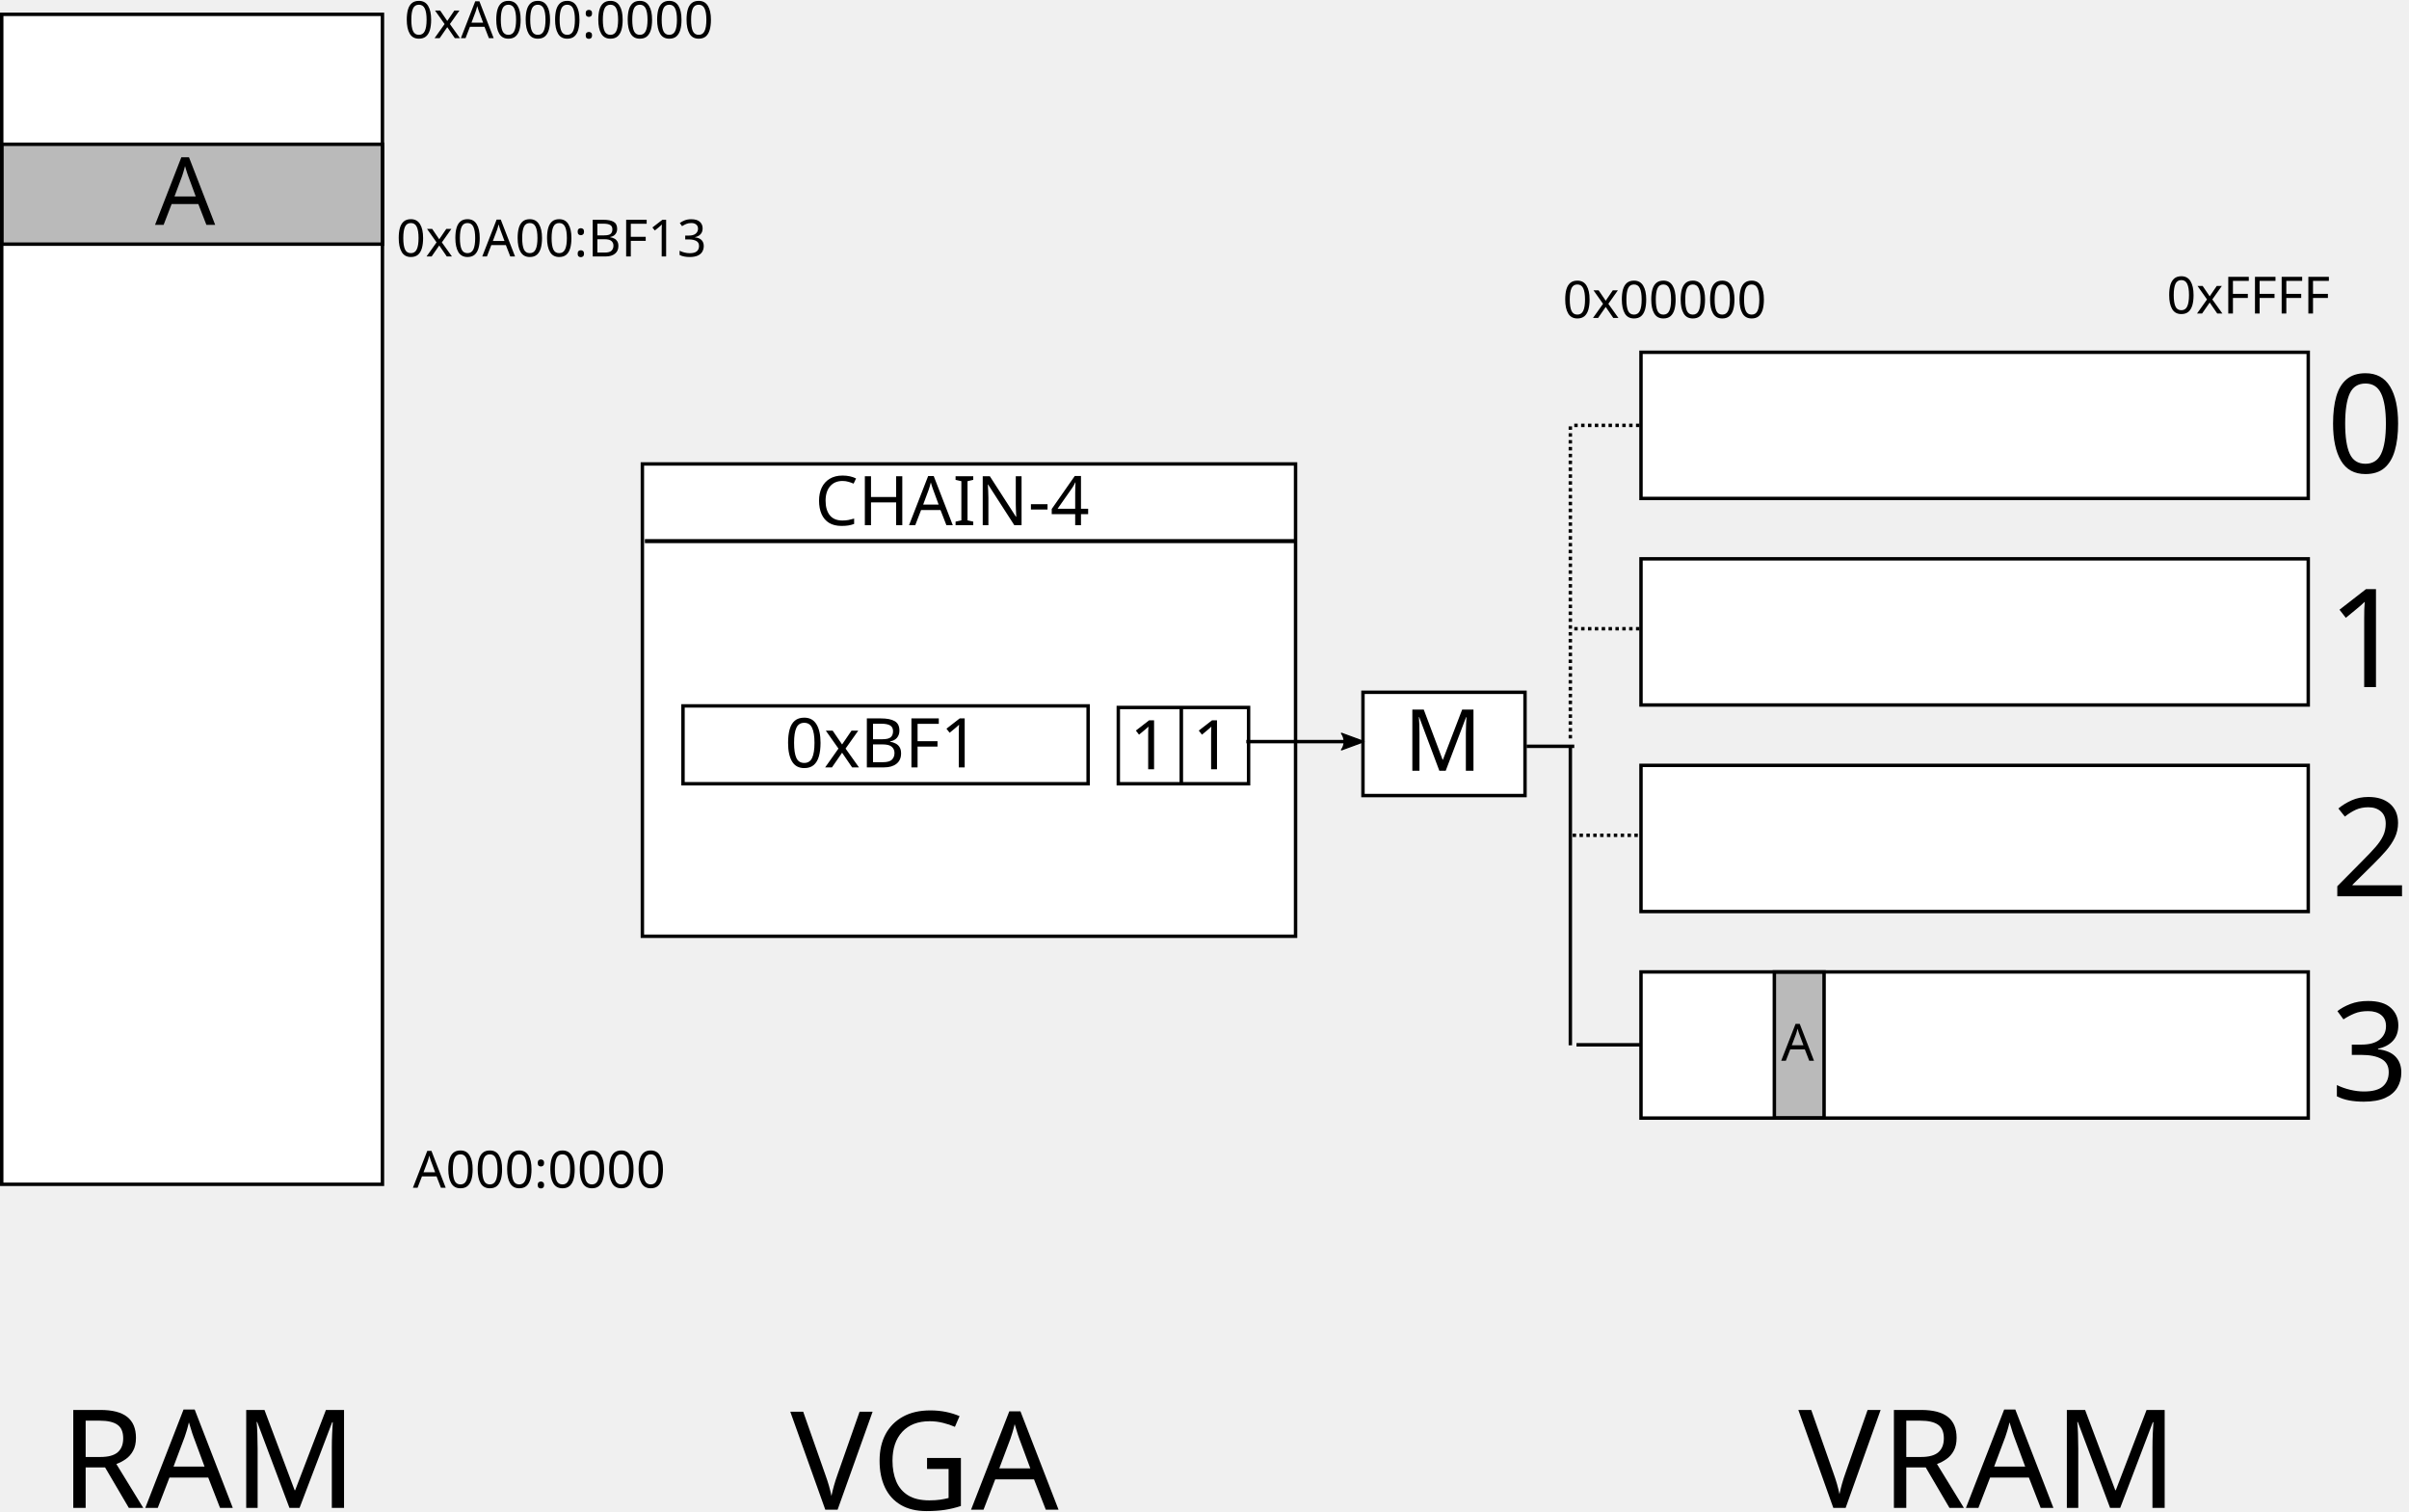
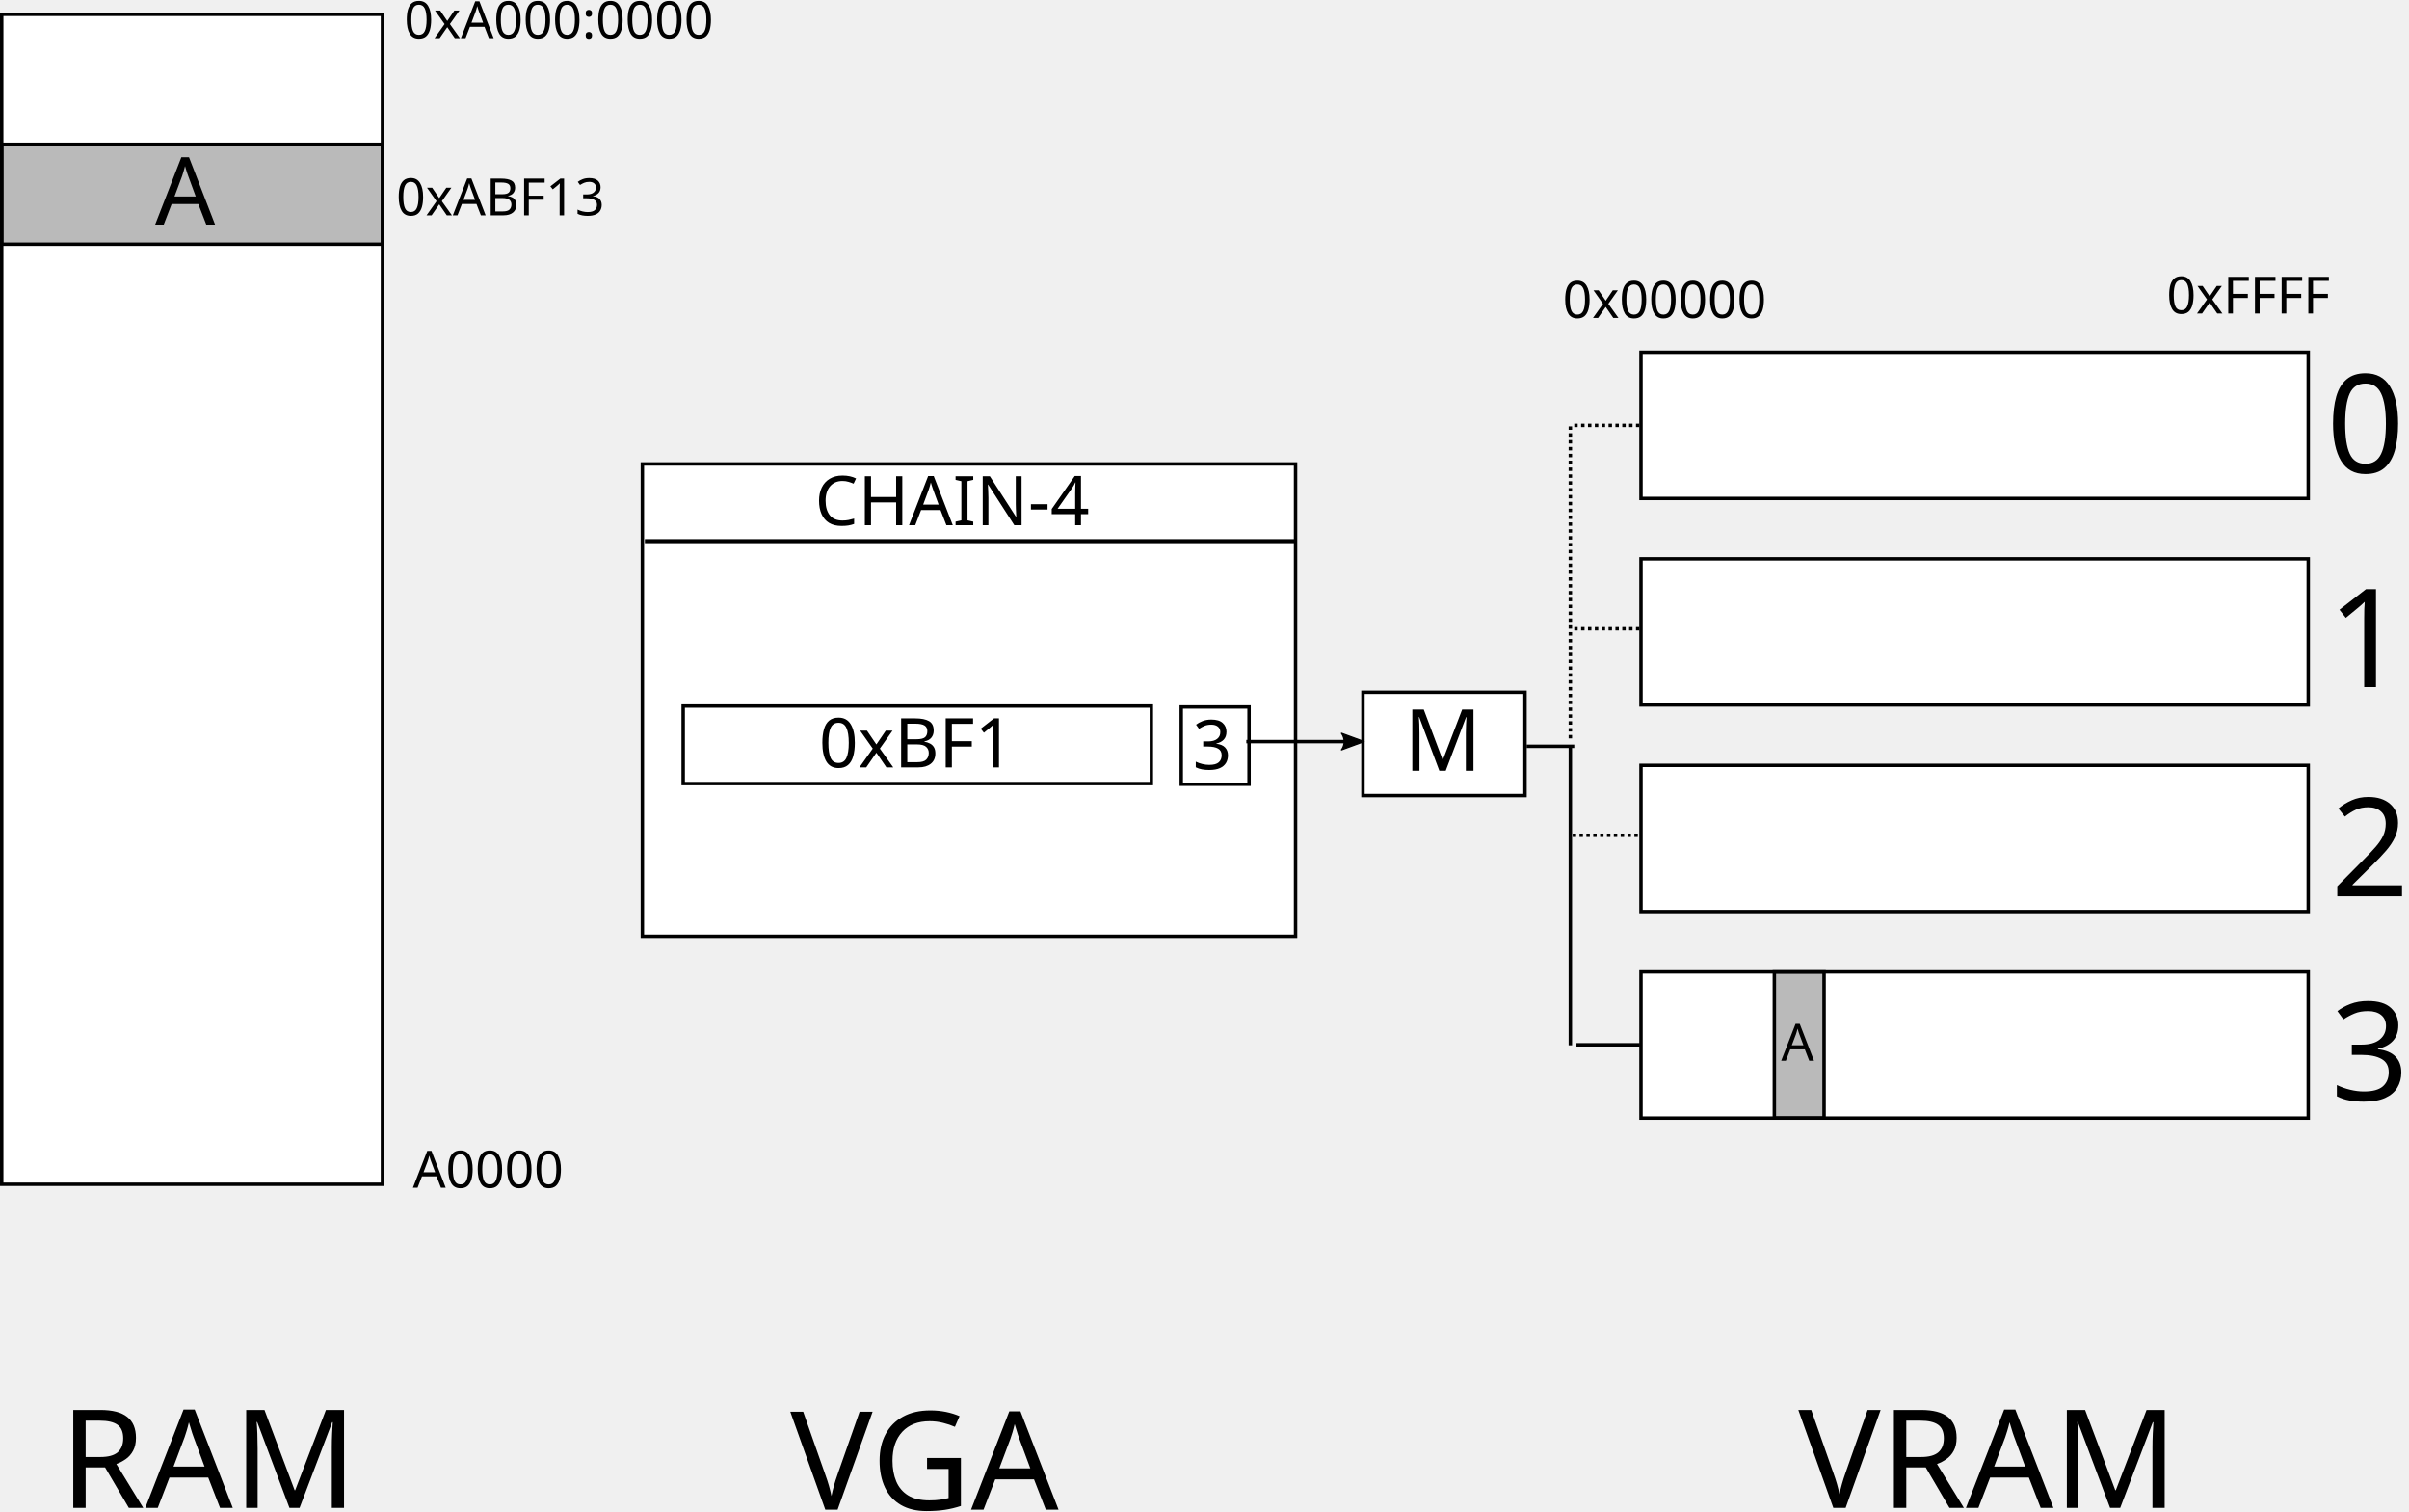
<svg xmlns="http://www.w3.org/2000/svg" width="198.289mm" height="124.416mm" viewBox="0 0 702.598 440.845" id="svg4639" version="1.1">
  <defs id="defs4641">
    <marker orient="auto" refY="0" refX="0" id="Arrow2Mend" style="overflow:visible">
      <path id="path5354" style="fill:#000000;fill-opacity:1;fill-rule:evenodd;stroke:#000000;stroke-width:0.625;stroke-linejoin:round;stroke-opacity:1" d="M 8.719,4.034 -2.207,0.016 8.719,-4.002 c -1.745,2.372 -1.735,5.617 -6e-7,8.035 z" transform="scale(-0.6,-0.6)" />
    </marker>
    <marker orient="auto" refY="0" refX="0" id="marker5609" style="overflow:visible">
      <path id="path5611" style="fill:#000000;fill-opacity:1;fill-rule:evenodd;stroke:#000000;stroke-width:0.625;stroke-linejoin:round;stroke-opacity:1" d="M 8.719,4.034 -2.207,0.016 8.719,-4.002 c -1.745,2.372 -1.735,5.617 -6e-7,8.035 z" transform="matrix(-1.1,0,0,-1.1,-1.1,0)" />
    </marker>
    <marker orient="auto" refY="0" refX="0" id="Arrow2Lend" style="overflow:visible">
      <path id="path5348" style="fill:#000000;fill-opacity:1;fill-rule:evenodd;stroke:#000000;stroke-width:0.625;stroke-linejoin:round;stroke-opacity:1" d="M 8.719,4.034 -2.207,0.016 8.719,-4.002 c -1.745,2.372 -1.735,5.617 -6e-7,8.035 z" transform="matrix(-1.1,0,0,-1.1,-1.1,0)" />
    </marker>
  </defs>
  <g id="layer1" transform="translate(-19.50463,80.4165)">
    <rect style="fill:#ffffff;fill-opacity:1;stroke:#000000;stroke-width:1;stroke-miterlimit:4;stroke-dasharray:none;stroke-dashoffset:0;stroke-opacity:1" id="rect5187" width="111.045" height="341.201" x="20.005" y="-76.234" />
    <rect style="fill:#ffffff;fill-opacity:1;stroke:#000000;stroke-width:1;stroke-miterlimit:4;stroke-dasharray:none;stroke-dashoffset:0;stroke-opacity:1" id="rect5189" width="190.506" height="137.745" x="206.856" y="54.885" />
    <path style="fill:none;fill-rule:evenodd;stroke:#000000;stroke-width:1.179px;stroke-linecap:butt;stroke-linejoin:miter;stroke-opacity:1" d="m 207.584,77.391 189.513,0" id="path5191" />
    <text xml:space="preserve" style="font-style:normal;font-weight:normal;font-size:40px;line-height:125%;font-family:Sans;letter-spacing:0px;word-spacing:0px;fill:#000000;fill-opacity:1;stroke:none;stroke-width:1px;stroke-linecap:butt;stroke-linejoin:miter;stroke-opacity:1" x="257.163" y="72.757" id="text5193">
      <tspan id="tspan5195" x="257.163" y="72.757" style="font-style:normal;font-variant:normal;font-weight:normal;font-stretch:normal;font-size:20px;line-height:125%;font-family:Sans;-inkscape-font-specification:'Sans, Normal';text-align:start;writing-mode:lr-tb;text-anchor:start">CHAIN-4</tspan>
    </text>
    <rect style="fill:#ffffff;fill-opacity:1;stroke:#000000;stroke-width:1;stroke-miterlimit:4;stroke-dasharray:none;stroke-dashoffset:0;stroke-opacity:1" id="rect5197" width="194.61" height="42.629" x="498.109" y="22.32" />
    <rect style="fill:#ffffff;fill-opacity:1;stroke:#000000;stroke-width:1;stroke-miterlimit:4;stroke-dasharray:none;stroke-dashoffset:0;stroke-opacity:1" id="rect5197-6" width="194.61" height="42.629" x="498.109" y="82.556" />
    <rect style="fill:#ffffff;fill-opacity:1;stroke:#000000;stroke-width:1;stroke-miterlimit:4;stroke-dasharray:none;stroke-dashoffset:0;stroke-opacity:1" id="rect5197-3" width="194.61" height="42.629" x="498.109" y="142.792" />
    <rect style="fill:#ffffff;fill-opacity:1;stroke:#000000;stroke-width:1;stroke-miterlimit:4;stroke-dasharray:none;stroke-dashoffset:0;stroke-opacity:1" id="rect5197-7" width="194.61" height="42.629" x="498.109" y="203.029" />
-     <rect style="fill:#ffffff;fill-opacity:1;stroke:#000000;stroke-width:1;stroke-miterlimit:4;stroke-dasharray:none;stroke-dashoffset:0;stroke-opacity:1" id="rect5247" width="37.995" height="22.241" x="345.664" y="125.909" />
-     <rect style="fill:#ffffff;fill-opacity:1;stroke:#000000;stroke-width:1;stroke-miterlimit:4;stroke-dasharray:none;stroke-dashoffset:0;stroke-opacity:1" id="rect5249" width="118.156" height="22.704" x="218.704" y="125.446" />
+     <rect style="fill:#ffffff;fill-opacity:1;stroke:#000000;stroke-width:1;stroke-miterlimit:4;stroke-dasharray:none;stroke-dashoffset:0;stroke-opacity:1" id="rect5247" width="19.77" height="22.515" x="364.027" y="125.772" />
+     <rect style="fill:#ffffff;fill-opacity:1;stroke:#000000;stroke-width:1;stroke-miterlimit:4;stroke-dasharray:none;stroke-dashoffset:0;stroke-opacity:1" id="rect5249" width="136.544" height="22.593" x="218.76" y="125.502" />
    <text xml:space="preserve" style="font-style:normal;font-variant:normal;font-weight:normal;font-stretch:normal;font-size:18.75px;line-height:125%;font-family:Sans;-inkscape-font-specification:'Sans, Normal';text-align:start;letter-spacing:0px;word-spacing:0px;writing-mode:lr-tb;text-anchor:start;fill:#000000;fill-opacity:1;stroke:none;stroke-width:1px;stroke-linecap:butt;stroke-linejoin:miter;stroke-opacity:1" x="139.934" y="265.974" id="text5251">
-       <tspan id="tspan5253" x="139.934" y="265.974" style="font-style:normal;font-variant:normal;font-weight:normal;font-stretch:normal;font-size:15px;line-height:125%;font-family:Sans;-inkscape-font-specification:'Sans, Normal';text-align:start;writing-mode:lr-tb;text-anchor:start">A000:0000</tspan>
+       <tspan id="tspan5253" x="139.934" y="265.974" style="font-style:normal;font-variant:normal;font-weight:normal;font-stretch:normal;font-size:15px;line-height:125%;font-family:Sans;-inkscape-font-specification:'Sans, Normal';text-align:start;writing-mode:lr-tb;text-anchor:start">A0000</tspan>
    </text>
    <text xml:space="preserve" style="font-style:normal;font-variant:normal;font-weight:normal;font-stretch:normal;font-size:18.75px;line-height:125%;font-family:Sans;-inkscape-font-specification:'Sans, Normal';text-align:start;letter-spacing:0px;word-spacing:0px;writing-mode:lr-tb;text-anchor:start;fill:#000000;fill-opacity:1;stroke:none;stroke-width:1px;stroke-linecap:butt;stroke-linejoin:miter;stroke-opacity:1" x="137.408" y="-69.291" id="text5251-4">
      <tspan id="tspan5253-6" x="137.408" y="-69.291" style="font-style:normal;font-variant:normal;font-weight:normal;font-stretch:normal;font-size:15px;line-height:125%;font-family:Sans;-inkscape-font-specification:'Sans, Normal';text-align:start;writing-mode:lr-tb;text-anchor:start">0xA000:0000</tspan>
    </text>
    <rect style="fill:#ffffff;fill-opacity:1;stroke:#000000;stroke-width:1;stroke-miterlimit:4;stroke-dasharray:none;stroke-dashoffset:0;stroke-opacity:1" id="rect5273" width="47.262" height="30.118" x="417.021" y="121.478" />
    <text xml:space="preserve" style="font-style:normal;font-variant:normal;font-weight:normal;font-stretch:normal;font-size:18.75px;line-height:125%;font-family:Sans;-inkscape-font-specification:'Sans, Normal';text-align:start;letter-spacing:0px;word-spacing:0px;writing-mode:lr-tb;text-anchor:start;fill:#000000;fill-opacity:1;stroke:none;stroke-width:1px;stroke-linecap:butt;stroke-linejoin:miter;stroke-opacity:1" x="475.275" y="12.301" id="text5251-6">
      <tspan id="tspan5253-4" x="475.275" y="12.301" style="font-style:normal;font-variant:normal;font-weight:normal;font-stretch:normal;font-size:15px;line-height:125%;font-family:Sans;-inkscape-font-specification:'Sans, Normal';text-align:start;writing-mode:lr-tb;text-anchor:start">0x00000</tspan>
    </text>
    <text xml:space="preserve" style="font-style:normal;font-variant:normal;font-weight:normal;font-stretch:normal;font-size:18.75px;line-height:125%;font-family:Sans;-inkscape-font-specification:'Sans, Normal';text-align:start;letter-spacing:0px;word-spacing:0px;writing-mode:lr-tb;text-anchor:start;fill:#000000;fill-opacity:1;stroke:none;stroke-width:1px;stroke-linecap:butt;stroke-linejoin:miter;stroke-opacity:1" x="651.424" y="11.021" id="text5251-2">
      <tspan id="tspan5253-0" x="651.424" y="11.021" style="font-style:normal;font-variant:normal;font-weight:normal;font-stretch:normal;font-size:15px;line-height:125%;font-family:Sans;-inkscape-font-specification:'Sans, Normal';text-align:start;writing-mode:lr-tb;text-anchor:start">0xFFFF</tspan>
    </text>
    <path style="fill:none;fill-rule:evenodd;stroke:#000000;stroke-width:1px;stroke-linecap:butt;stroke-linejoin:miter;stroke-opacity:1" d="m 464.747,137.232 13.901,0" id="path5303" />
    <path style="fill:none;fill-rule:evenodd;stroke:#000000;stroke-width:1;stroke-linecap:butt;stroke-linejoin:miter;stroke-miterlimit:4;stroke-dasharray:1, 1;stroke-dashoffset:0;stroke-opacity:1" d="m 478.648,43.634 18.998,0" id="path5305" />
    <path style="fill:none;fill-rule:evenodd;stroke:#000000;stroke-width:1;stroke-linecap:butt;stroke-linejoin:miter;stroke-miterlimit:4;stroke-dasharray:1, 1;stroke-dashoffset:0;stroke-opacity:1" d="m 478.648,102.944 18.998,0" id="path5307" />
    <path style="fill:none;fill-rule:evenodd;stroke:#000000;stroke-width:1;stroke-linecap:butt;stroke-linejoin:miter;stroke-miterlimit:4;stroke-dasharray:1, 1;stroke-dashoffset:0;stroke-opacity:1" d="m 478.184,163.18 19.461,0" id="path5309" />
    <path style="fill:none;fill-rule:evenodd;stroke:#000000;stroke-width:1.012;stroke-linecap:butt;stroke-linejoin:miter;stroke-miterlimit:4;stroke-dasharray:none;stroke-dashoffset:0;stroke-opacity:1" d="m 479.291,224.285 18.49,0" id="path5311" />
-     <path style="fill:none;fill-rule:evenodd;stroke:#000000;stroke-width:1.025px;stroke-linecap:butt;stroke-linejoin:miter;stroke-opacity:1" d="m 364.04,125.825 0,22.33" id="path5681" />
    <text xml:space="preserve" style="font-style:normal;font-weight:normal;font-size:40px;line-height:125%;font-family:Sans;letter-spacing:0px;word-spacing:0px;fill:#000000;fill-opacity:1;stroke:none;stroke-width:1px;stroke-linecap:butt;stroke-linejoin:miter;stroke-opacity:1" x="429" y="144.362" id="text5683">
      <tspan id="tspan5685" x="429" y="144.362" style="font-style:normal;font-variant:normal;font-weight:normal;font-stretch:normal;font-size:25px;line-height:125%;font-family:Sans;-inkscape-font-specification:'Sans, Normal';text-align:start;writing-mode:lr-tb;text-anchor:start">M</tspan>
    </text>
    <path style="fill:none;fill-rule:evenodd;stroke:#000000;stroke-width:1px;stroke-linecap:butt;stroke-linejoin:miter;stroke-opacity:1;marker-end:url(#Arrow2Mend)" d="m 383,135.862 33,0" id="path5693" />
    <text xml:space="preserve" style="font-style:normal;font-weight:normal;font-size:40px;line-height:125%;font-family:Sans;letter-spacing:0px;word-spacing:0px;fill:#000000;fill-opacity:1;stroke:none;stroke-width:1px;stroke-linecap:butt;stroke-linejoin:miter;stroke-opacity:1" x="37" y="359.335" id="text5707">
      <tspan id="tspan5709" x="37" y="359.335">RAM</tspan>
    </text>
    <text xml:space="preserve" style="font-style:normal;font-weight:normal;font-size:40px;line-height:125%;font-family:Sans;letter-spacing:0px;word-spacing:0px;fill:#000000;fill-opacity:1;stroke:none;stroke-width:1px;stroke-linecap:butt;stroke-linejoin:miter;stroke-opacity:1" x="250" y="359.862" id="text5711">
      <tspan id="tspan5713" x="250" y="359.862">VGA</tspan>
    </text>
    <text xml:space="preserve" style="font-style:normal;font-weight:normal;font-size:40px;line-height:125%;font-family:Sans;letter-spacing:0px;word-spacing:0px;fill:#000000;fill-opacity:1;stroke:none;stroke-width:1px;stroke-linecap:butt;stroke-linejoin:miter;stroke-opacity:1" x="544" y="359.335" id="text5715">
      <tspan id="tspan5717" x="544" y="359.335">VRAM</tspan>
    </text>
    <g id="g7059" transform="translate(-0.0110302,-82.5)">
      <rect y="44.161" x="20.016" height="29.129" width="111.064" id="rect5719" style="fill:#0a0a0a;fill-opacity:0.28;stroke:#000000;stroke-width:1;stroke-miterlimit:4;stroke-dasharray:none;stroke-dashoffset:0;stroke-opacity:1" />
      <text id="text5721" y="67.668" x="64.731" style="font-style:normal;font-weight:normal;font-size:40px;line-height:125%;font-family:Sans;letter-spacing:0px;word-spacing:0px;fill:#000000;fill-opacity:1;stroke:none;stroke-width:1px;stroke-linecap:butt;stroke-linejoin:miter;stroke-opacity:1" xml:space="preserve">
        <tspan style="font-style:normal;font-variant:normal;font-weight:normal;font-stretch:normal;font-size:27.5px;line-height:125%;font-family:Sans;-inkscape-font-specification:'Sans, Normal';text-align:start;writing-mode:lr-tb;text-anchor:start" y="67.668" x="64.731" id="tspan5723">A</tspan>
      </text>
    </g>
    <path style="fill:none;fill-rule:evenodd;stroke:#000000;stroke-width:1;stroke-linecap:butt;stroke-linejoin:miter;stroke-miterlimit:4;stroke-dasharray:none;stroke-dashoffset:0;stroke-opacity:1" d="m 477.505,137.429 0,87" id="path5725" />
    <path style="fill:none;fill-rule:evenodd;stroke:#000000;stroke-width:1;stroke-linecap:butt;stroke-linejoin:miter;stroke-miterlimit:4;stroke-dasharray:1, 1;stroke-dashoffset:0;stroke-opacity:1" d="m 477.505,43.929 0,92" id="path5727" />
-     <text xml:space="preserve" style="font-style:normal;font-weight:normal;font-size:40px;line-height:125%;font-family:Sans;letter-spacing:0px;word-spacing:0px;fill:#000000;fill-opacity:1;stroke:none;stroke-width:1px;stroke-linecap:butt;stroke-linejoin:miter;stroke-opacity:1" x="349.005" y="143.929" id="text5729">
-       <tspan id="tspan5731" x="349.005" y="143.929" style="font-style:normal;font-variant:normal;font-weight:normal;font-stretch:normal;font-size:20px;line-height:125%;font-family:Sans;-inkscape-font-specification:'Sans, Normal';text-align:start;writing-mode:lr-tb;text-anchor:start">1</tspan>
+     <text xml:space="preserve" style="font-style:normal;font-weight:normal;font-size:40px;line-height:125%;font-family:Sans;letter-spacing:0px;word-spacing:0px;fill:#000000;fill-opacity:1;stroke:none;stroke-width:1px;stroke-linecap:butt;stroke-linejoin:miter;stroke-opacity:1" x="367.354" y="143.929" id="text5729-2">
+       <tspan id="tspan5731-0" x="367.354" y="143.929" style="font-style:normal;font-variant:normal;font-weight:normal;font-stretch:normal;font-size:20px;line-height:125%;font-family:Sans;-inkscape-font-specification:'Sans, Normal';text-align:start;writing-mode:lr-tb;text-anchor:start">3</tspan>
    </text>
-     <text xml:space="preserve" style="font-style:normal;font-weight:normal;font-size:40px;line-height:125%;font-family:Sans;letter-spacing:0px;word-spacing:0px;fill:#000000;fill-opacity:1;stroke:none;stroke-width:1px;stroke-linecap:butt;stroke-linejoin:miter;stroke-opacity:1" x="367.354" y="143.929" id="text5729-2">
-       <tspan id="tspan5731-0" x="367.354" y="143.929" style="font-style:normal;font-variant:normal;font-weight:normal;font-stretch:normal;font-size:20px;line-height:125%;font-family:Sans;-inkscape-font-specification:'Sans, Normal';text-align:start;writing-mode:lr-tb;text-anchor:start">1</tspan>
+     <text xml:space="preserve" style="font-style:normal;font-variant:normal;font-weight:normal;font-stretch:normal;font-size:18.75px;line-height:125%;font-family:Sans;-inkscape-font-specification:'Sans, Normal';text-align:start;letter-spacing:0px;word-spacing:0px;writing-mode:lr-tb;text-anchor:start;fill:#000000;fill-opacity:1;stroke:none;stroke-width:1px;stroke-linecap:butt;stroke-linejoin:miter;stroke-opacity:1" x="135.062" y="-17.622" id="text5251-4-6">
+       <tspan id="tspan5253-6-3" x="135.062" y="-17.622" style="font-style:normal;font-variant:normal;font-weight:normal;font-stretch:normal;font-size:15px;line-height:125%;font-family:Sans;-inkscape-font-specification:'Sans, Normal';text-align:start;writing-mode:lr-tb;text-anchor:start">0xABF13</tspan>
    </text>
-     <text xml:space="preserve" style="font-style:normal;font-variant:normal;font-weight:normal;font-stretch:normal;font-size:18.75px;line-height:125%;font-family:Sans;-inkscape-font-specification:'Sans, Normal';text-align:start;letter-spacing:0px;word-spacing:0px;writing-mode:lr-tb;text-anchor:start;fill:#000000;fill-opacity:1;stroke:none;stroke-width:1px;stroke-linecap:butt;stroke-linejoin:miter;stroke-opacity:1" x="135.062" y="-5.622" id="text5251-4-6">
-       <tspan id="tspan5253-6-3" x="135.062" y="-5.622" style="font-style:normal;font-variant:normal;font-weight:normal;font-stretch:normal;font-size:15px;line-height:125%;font-family:Sans;-inkscape-font-specification:'Sans, Normal';text-align:start;writing-mode:lr-tb;text-anchor:start">0x0A00:BF13</tspan>
-     </text>
-     <text xml:space="preserve" style="font-style:normal;font-variant:normal;font-weight:normal;font-stretch:normal;font-size:18.75px;line-height:125%;font-family:Sans;-inkscape-font-specification:'Sans, Normal';text-align:start;letter-spacing:0px;word-spacing:0px;writing-mode:lr-tb;text-anchor:start;fill:#000000;fill-opacity:1;stroke:none;stroke-width:1px;stroke-linecap:butt;stroke-linejoin:miter;stroke-opacity:1" x="248.366" y="143.378" id="text5251-4-6-1">
-       <tspan id="tspan5253-6-3-2" x="248.366" y="143.378" style="font-style:normal;font-variant:normal;font-weight:normal;font-stretch:normal;font-size:20px;line-height:125%;font-family:Sans;-inkscape-font-specification:'Sans, Normal';text-align:start;writing-mode:lr-tb;text-anchor:start">0xBF1</tspan>
+     <text xml:space="preserve" style="font-style:normal;font-variant:normal;font-weight:normal;font-stretch:normal;font-size:18.75px;line-height:125%;font-family:Sans;-inkscape-font-specification:'Sans, Normal';text-align:start;letter-spacing:0px;word-spacing:0px;writing-mode:lr-tb;text-anchor:start;fill:#000000;fill-opacity:1;stroke:none;stroke-width:1px;stroke-linecap:butt;stroke-linejoin:miter;stroke-opacity:1" x="258.366" y="143.378" id="text5251-4-6-1">
+       <tspan id="tspan5253-6-3-2" x="258.366" y="143.378" style="font-style:normal;font-variant:normal;font-weight:normal;font-stretch:normal;font-size:20px;line-height:125%;font-family:Sans;-inkscape-font-specification:'Sans, Normal';text-align:start;writing-mode:lr-tb;text-anchor:start">0xBF1</tspan>
    </text>
    <rect style="fill:#0a0a0a;fill-opacity:0.28;stroke:#000000;stroke-width:1.007;stroke-miterlimit:4;stroke-dasharray:none;stroke-dashoffset:0;stroke-opacity:1" id="rect7100" width="14.5" height="42.614" x="537.005" y="203.033" />
    <text xml:space="preserve" style="font-style:normal;font-weight:normal;font-size:40px;line-height:125%;font-family:Sans;letter-spacing:0px;word-spacing:0px;fill:#000000;fill-opacity:1;stroke:none;stroke-width:1px;stroke-linecap:butt;stroke-linejoin:miter;stroke-opacity:1" x="539.005" y="228.929" id="text7116">
      <tspan id="tspan7118" x="539.005" y="228.929" style="font-style:normal;font-variant:normal;font-weight:normal;font-stretch:normal;font-size:15px;line-height:125%;font-family:Sans;-inkscape-font-specification:'Sans, Normal';text-align:start;writing-mode:lr-tb;text-anchor:start">A</tspan>
    </text>
    <text xml:space="preserve" style="font-style:normal;font-weight:normal;font-size:40px;line-height:125%;font-family:Sans;letter-spacing:0px;word-spacing:0px;fill:#000000;fill-opacity:1;stroke:none;stroke-width:1px;stroke-linecap:butt;stroke-linejoin:miter;stroke-opacity:1" x="698.005" y="57.429" id="text7120">
      <tspan id="tspan7122" x="698.005" y="57.429">0</tspan>
    </text>
    <text xml:space="preserve" style="font-style:normal;font-weight:normal;font-size:40px;line-height:125%;font-family:Sans;letter-spacing:0px;word-spacing:0px;fill:#000000;fill-opacity:1;stroke:none;stroke-width:1px;stroke-linecap:butt;stroke-linejoin:miter;stroke-opacity:1" x="698.27" y="119.96" id="text7120-9">
      <tspan id="tspan7122-0" x="698.27" y="119.96">1</tspan>
    </text>
    <text xml:space="preserve" style="font-style:normal;font-weight:normal;font-size:40px;line-height:125%;font-family:Sans;letter-spacing:0px;word-spacing:0px;fill:#000000;fill-opacity:1;stroke:none;stroke-width:1px;stroke-linecap:butt;stroke-linejoin:miter;stroke-opacity:1" x="699.27" y="180.96" id="text7120-7">
      <tspan id="tspan7122-1" x="699.27" y="180.96">2</tspan>
    </text>
    <text xml:space="preserve" style="font-style:normal;font-weight:normal;font-size:40px;line-height:125%;font-family:Sans;letter-spacing:0px;word-spacing:0px;fill:#000000;fill-opacity:1;stroke:none;stroke-width:1px;stroke-linecap:butt;stroke-linejoin:miter;stroke-opacity:1" x="699.27" y="240.46" id="text7120-8">
      <tspan id="tspan7122-9" x="699.27" y="240.46">3</tspan>
    </text>
  </g>
</svg>
